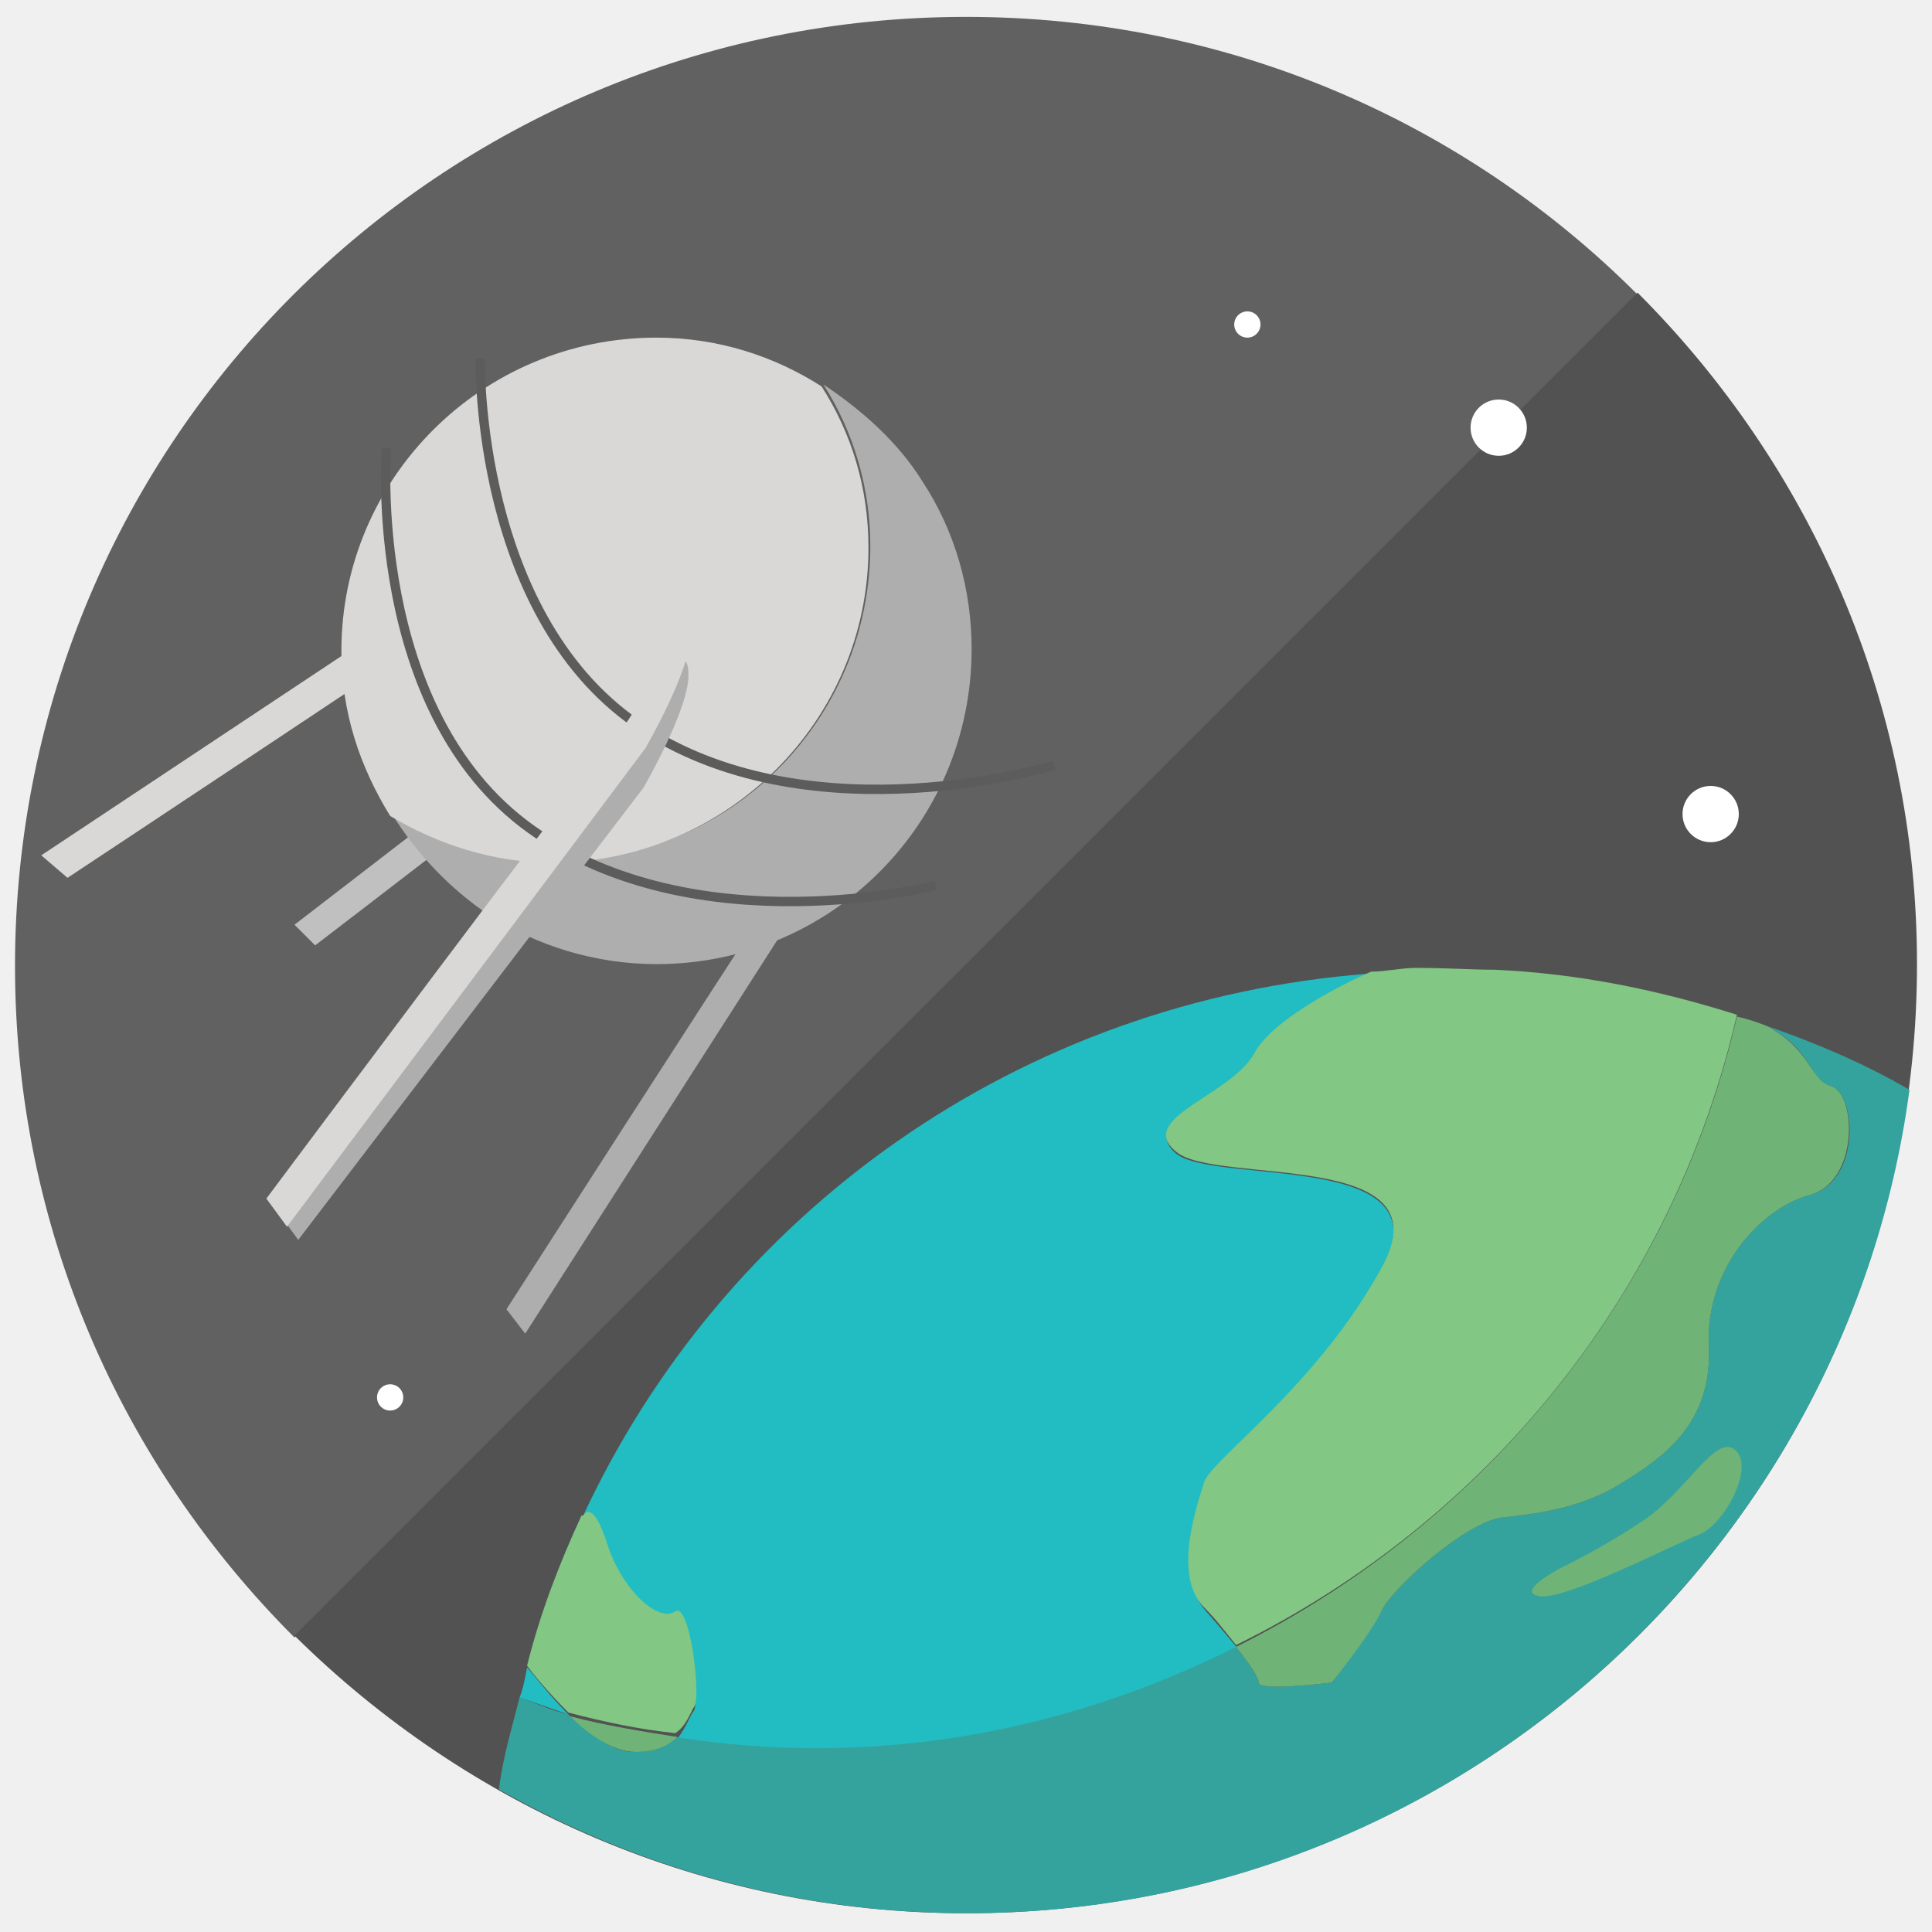
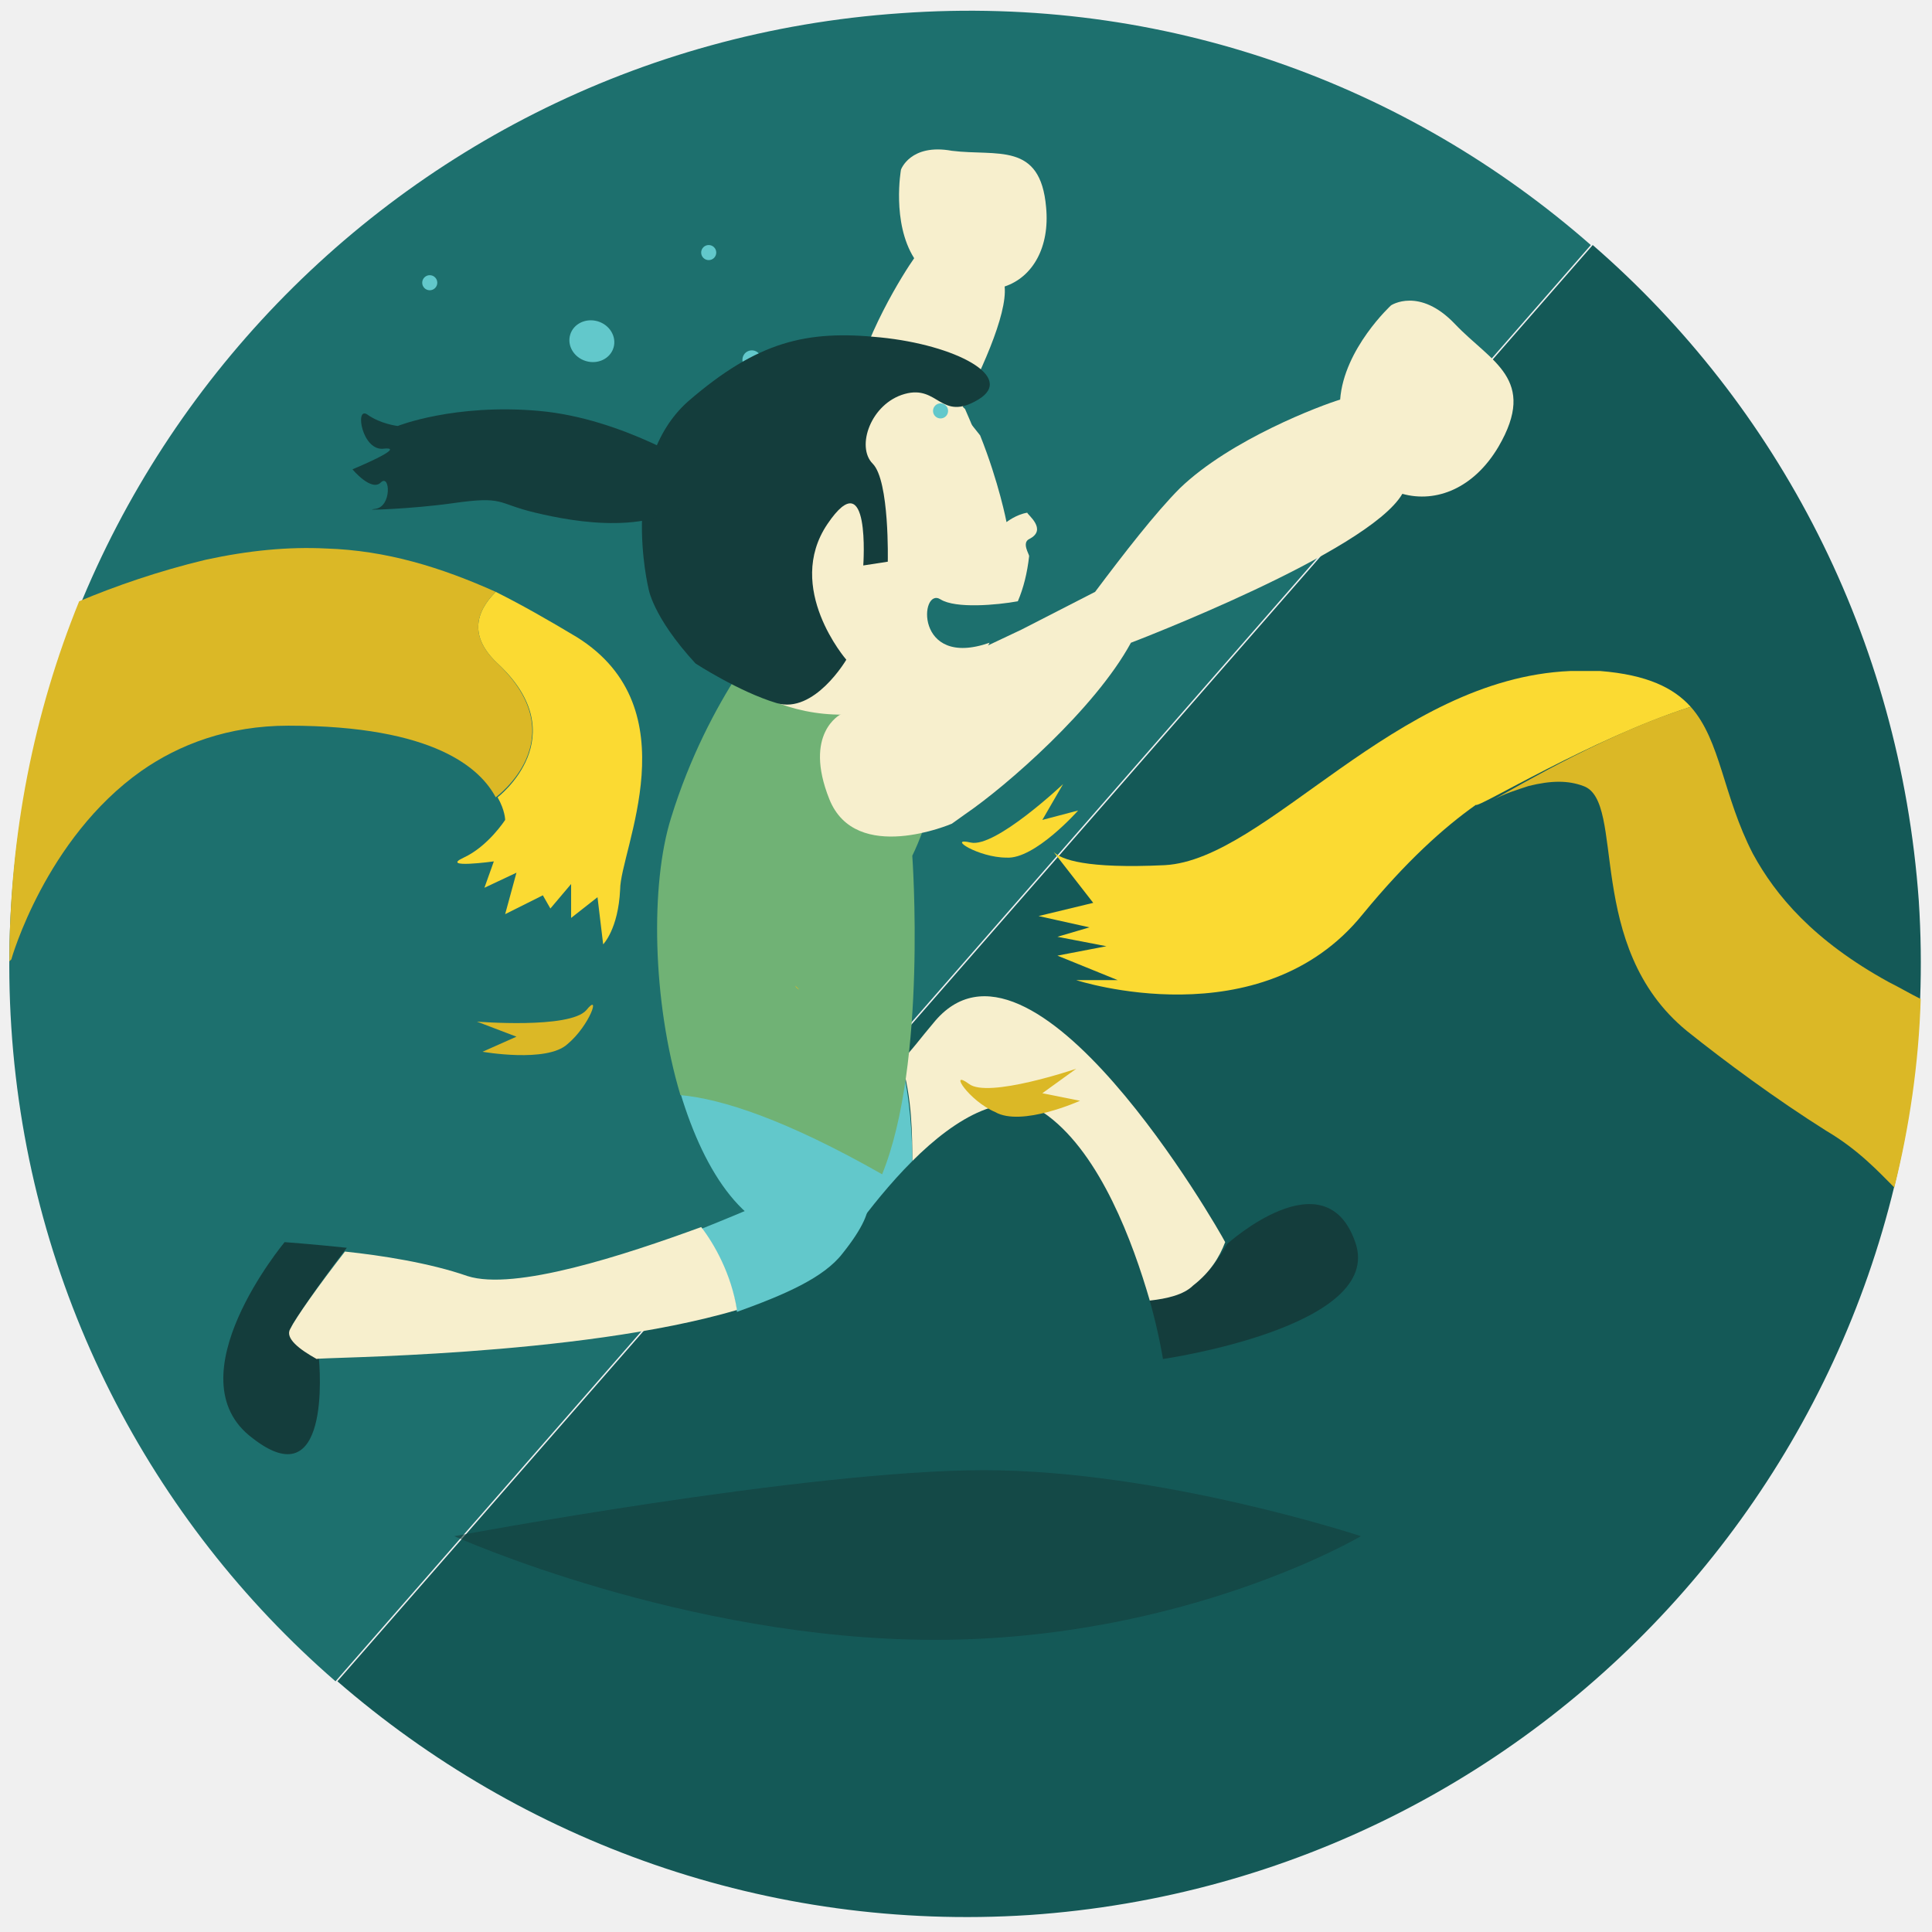
- <svg xmlns="http://www.w3.org/2000/svg" width="103px" height="103px" viewBox="0 0 103 103" version="1.1">
-   <defs />
-   <g id="Page-1" stroke="none" stroke-width="1" fill="none" fill-rule="evenodd">
-     <g id="Badge_Inner">
-       <g id="Group">
-         <g id="Shape">
-           <path d="M51.5,0.9 C23.5,0.9 0.8,23.5 0.8,51.5 C0.8,65.5 6.5,78.1 15.7,87.3 L87.3,15.7 C78.1,6.5 65.5,0.9 51.5,0.9 L51.5,0.9 Z" fill="#616161" />
-           <path d="M87.3,15.6 L15.7,87.2 C24.9,96.3 37.5,102 51.5,102 C79.5,102 102.2,79.4 102.2,51.4 C102.2,37.4 96.5,24.8 87.3,15.6 L87.3,15.6 Z" fill="#525252" />
-         </g>
-         <path d="M41.9,44.1 C41.9,44.1 42.1,46.7 40.7,48.6 C39.4,50.5 27,69.8 27,69.8 L28,71.1 L41.9,49.4 C41.9,49.4 43.7,45.6 43.6,44 C43.4,42.6 41.9,44.1 41.9,44.1 L41.9,44.1 Z" id="Shape" fill="#AEAEAE" />
-         <path d="M32.3,29.7 C32.3,29.7 29.4,29.5 27.3,31 C25.2,32.5 3.6,46.8 3.6,46.8 L2.2,45.6 L26.3,29.6 C26.3,29.6 30.5,27.5 32.3,27.7 C34,27.9 32.3,29.7 32.3,29.7 L32.3,29.7 Z" id="Shape" fill="#D9D8D7" />
-         <path d="M40.1,34.2 C40.1,34.2 37.7,34 36,35.5 C34.3,37 16.8,50.4 16.8,50.4 L15.7,49.3 L35.3,34.2 C35.3,34.2 38.7,32.2 40.2,32.4 C41.5,32.6 40.1,34.2 40.1,34.2 L40.1,34.2 Z" id="Shape" fill="#C1C0C0" />
-         <g transform="translate(18, 18)" id="Shape">
-           <path d="M31.2,7.7 C29.9,5.6 28,3.9 25.9,2.5 C27.5,5 28.4,8 28.4,11.1 C28.4,20.4 20.9,27.9 11.6,27.9 C8.4,27.9 5.4,26.9 2.9,25.4 C4.2,27.5 6,29.4 8.1,30.8 C10.6,32.4 13.7,33.4 17,33.4 C26.3,33.4 33.8,25.9 33.8,16.6 C33.8,13.4 32.9,10.3 31.2,7.7 L31.2,7.7 Z" fill="#AEAEAE" />
-           <path d="M28.3,11.2 C28.3,8 27.4,5.1 25.8,2.6 C23.3,1 20.3,0 17,0 C7.7,0 0.2,7.5 0.2,16.7 C0.2,20 1.2,22.9 2.8,25.5 C5.3,27 8.3,28 11.5,28 C20.8,27.9 28.3,20.4 28.3,11.2 L28.3,11.2 Z" fill="#D9D8D7" />
-         </g>
-         <path d="M85.7,82 C85.7,82 87.8,80.4 89.6,78.5 C91.5,76.6 92.3,73.2 93.6,73.9 C94.8,74.6 93.8,77.9 92.7,78.6 C91.5,79.3 86.4,83.5 85,83.5 C83.6,83.6 85.7,82 85.7,82 L85.7,82 Z" id="Shape" fill="#9BCF81" />
-         <circle id="Oval" fill="#FFFFFF" cx="91.2" cy="43.4" r="1.5" />
-         <circle id="Oval" fill="#FFFFFF" cx="79.9" cy="22.8" r="1.5" />
-         <circle id="Oval" fill="#FFFFFF" cx="66.5" cy="17.3" r="0.7" />
-         <circle id="Oval" fill="#FFFFFF" cx="20.8" cy="74.5" r="0.7" />
-         <g transform="translate(26, 51)" id="Shape">
-           <path d="M38.2,28.1 C38.6,26.8 44.3,22.9 47.7,16.6 C51.1,10.3 38.8,12.2 36.7,10.5 C34.6,8.7 39.7,7.5 40.9,5.2 C41.9,3.3 45.7,1.5 47.1,0.9 C28.3,2.3 12.5,13.7 5,30 L5.1,30 C5.1,30 5.6,29.1 6.4,31.6 C7.2,34.2 9.2,35.6 10,35.1 C10.8,34.5 11.3,39.7 11,40.2 C10.8,40.4 10.6,41.1 10.1,41.7 C12.5,42.1 15,42.3 17.6,42.3 C25.7,42.3 33.2,40.2 40,36.9 C39.5,36.3 39,35.7 38.3,34.9 C36.6,33 37.8,29.4 38.2,28.1 L38.2,28.1 Z" fill="#21BDC2" />
-           <path d="M68.2,3.7 C70.7,5 70.5,6.7 71.6,6.9 C73,7.3 73.2,12 70.5,12.7 C67.9,13.4 64.9,16.6 65.1,20.8 C65.3,25 62.5,26.8 60.4,28.1 C58.3,29.4 56,29.7 54.1,29.9 C52.2,30.1 48.3,33.6 47.7,34.8 C47.1,36 45,38.7 45,38.7 C45,38.7 41.1,39.2 41.1,38.7 C41.1,38.4 40.6,37.7 39.9,36.8 C33.1,40.2 25.6,42.2 17.5,42.2 C15,42.2 12.5,42 10,41.6 C9.6,42.1 9,42.4 7.8,42.4 C6.6,42.4 5.4,41.4 4.3,40.4 C3.4,40.2 2.6,39.8 1.7,39.5 C1.3,41.1 0.8,42.7 0.6,44.4 C8,48.6 16.5,51 25.6,51 C51.3,51 72.5,31.8 75.8,7.1 C73.4,5.7 70.8,4.6 68.2,3.7 L68.2,3.7 Z" fill="#35A39D" />
-           <path d="M2.1,37.9 C2,38.4 1.9,39 1.7,39.5 C2.6,39.8 3.4,40.1 4.3,40.4 C3.2,39.3 2.4,38.2 2.1,37.9 L2.1,37.9 Z" fill="#21BDC2" />
-           <path d="M39.9,36.8 C40.6,37.7 41.1,38.4 41.1,38.7 C41.1,39.2 45,38.7 45,38.7 C45,38.7 47.1,36.1 47.7,34.8 C48.3,33.6 52.2,30.1 54.1,29.9 C56,29.7 58.3,29.4 60.4,28.1 C62.5,26.8 65.3,25 65.1,20.8 C64.9,16.6 67.9,13.4 70.5,12.7 C73.1,12 73,7.3 71.6,6.9 C70.5,6.6 70.6,5 68.2,3.7 C67.7,3.5 67.1,3.3 66.6,3.2 C63.2,17.9 53.3,30.1 39.9,36.8 L39.9,36.8 Z" fill="#70B376" />
-           <path d="M66.6,3.1 C62.5,1.8 58.2,0.9 53.7,0.7 C52.5,0.7 51.1,0.6 49.5,0.6 C48.7,0.6 47.9,0.8 47.1,0.8 C45.7,1.4 41.9,3.3 40.9,5.1 C39.7,7.4 34.5,8.6 36.7,10.4 C38.8,12.2 51.1,10.2 47.7,16.5 C44.3,22.8 38.7,26.7 38.2,28 C37.8,29.3 36.5,33 38.2,34.7 C38.9,35.4 39.4,36.1 39.9,36.7 C53.3,30.1 63.2,17.9 66.6,3.1 L66.6,3.1 Z" fill="#82C783" />
-           <path d="M7.9,42.4 C9.1,42.4 9.7,42 10.1,41.6 C8.2,41.3 6.3,41 4.4,40.5 C5.4,41.5 6.7,42.4 7.9,42.4 L7.9,42.4 Z" fill="#70B376" />
-           <path d="M11,40 C11.4,39.6 10.8,34.4 10,34.9 C9.2,35.5 7.3,34 6.4,31.4 C5.6,28.8 5.1,29.8 5.1,29.8 C5.1,29.8 5.1,29.8 5,29.8 C3.8,32.4 2.8,35 2.1,37.8 C2.3,38.1 3.2,39.2 4.3,40.3 C6.2,40.8 8.1,41.2 10,41.4 C10.6,41 10.8,40.3 11,40 L11,40 Z" fill="#82C783" />
-         </g>
-         <path d="M20.6,23.9 C20.6,23.9 19.5,37.9 28.3,44.2 C37.1,50.5 49.9,47.2 49.9,47.2" id="Shape" stroke="#5C5C5C" stroke-width="0.5" />
-         <path d="M25.6,19.1 C25.6,19.1 25.3,33.1 34.4,38.9 C43.5,44.7 56.2,40.8 56.2,40.8" id="Shape" stroke="#5C5C5C" stroke-width="0.5" />
-         <path d="M83.2,83.6 C83.2,83.6 85.5,82.5 87.7,81 C89.9,79.5 91.5,76.4 92.5,77.3 C93.6,78.2 91.9,81.3 90.6,81.8 C89.3,82.3 83.5,85.3 82.1,85.1 C80.7,84.9 83.2,83.6 83.2,83.6 L83.2,83.6 Z" id="Shape" fill="#70B376" />
-         <path d="M34.8,35.8 C34.8,35.8 34.8,38.9 33,41 C31.2,43 14.8,64.6 14.8,64.6 L15.9,66.1 L34.3,42 C34.3,42 36.8,37.7 36.7,35.9 C36.7,34.1 34.8,35.8 34.8,35.8 L34.8,35.8 Z" id="Shape" fill="#AEAEAE" />
-         <path d="M34.9,33.7 C34.9,33.7 34.9,36.8 33.1,38.9 C31.3,41 14.2,63.9 14.2,63.9 L15.3,65.4 L34.4,39.9 C34.4,39.9 36.9,35.6 36.8,33.8 C36.8,32 34.9,33.7 34.9,33.7 L34.9,33.7 Z" id="Shape" fill="#D9D8D7" />
-       </g>
+ <svg xmlns="http://www.w3.org/2000/svg" version="1.1" id="Layer_1" x="0px" y="0px" viewBox="-138.1 345 102.5 102.5" style="enable-background:new -138.1 345 102.5 102.5;" xml:space="preserve">
+   <style type="text/css">
+ 	.st0{fill:#1D706E;}
+ 	.st1{fill:#145957;}
+ 	.st2{opacity:0.6;fill:#143D3C;}
+ 	.st3{fill:#F7EFCD;}
+ 	.st4{fill:#62C8CB;}
+ 	.st5{fill:#143D3C;}
+ 	.st6{fill:#70B275;}
+ 	.st7{fill:#DBB826;}
+ 	.st8{fill:#FBDA32;}
+ </style>
+   <g>
+     <path class="st0" d="M-90.3,345.7c-27.9,1.9-49,26-47.2,53.8c0.9,13.9,7.4,26.2,17.2,34.7l66.6-76.2   C-63.4,349.5-76.3,344.7-90.3,345.7z" />
+     <path class="st1" d="M-53.6,358l-66.6,76.2c9.8,8.5,22.8,13.3,36.7,12.4c27.9-1.9,49-26,47.2-53.8C-37.3,378.8-43.8,366.5-53.6,358   z" />
+   </g>
+   <path class="st2" d="M-114,426.5c0,0,12.2,5.5,25.5,5.5s22.6-5.5,22.6-5.5s-10.6-3.5-20-3.5S-114,426.5-114,426.5z" />
+   <g>
+     <path class="st3" d="M-86.9,366.7c-0.5-0.5-1.1-0.9-1.8-1.2l2.9,4.1C-86.1,368.6-86.5,367.6-86.9,366.7z" />
+   </g>
+   <g>
+     <path class="st4" d="M-95.3,410.7c1.9,0.1,3.1-1.4,4-3.5c-5.1-2.9-8.5-4-10.7-4.2C-100.7,407.3-98.5,410.6-95.3,410.7z" />
+   </g>
+   <path class="st5" d="M-74.8,413.2c-0.6,0.5-1.4,0.7-2.3,0.8c0.5,1.8,0.7,3.1,0.7,3.1s11.8-1.7,10.2-6.2c-1.6-4.6-6.8,0.1-6.8,0.1  s0,0,0,0C-73.4,411.7-73.9,412.5-74.8,413.2z" />
+   <path class="st3" d="M-82.6,356c0.2,2.1-0.7,3.7-2.2,4.2c0.3,3-5.7,12.5-5.7,12.5c0.5,3.3-0.6,8.4-1.3,10.5l-0.2,0.7  c0,0-2.3,4-5,2.4c-2.7-1.6-1.9-3.3-1.9-3.3l0.2-0.4l3.9-7.4l1.6-3.2c0-2.1,0-4.4,0.3-5.9c0.5-3.1,2.8-6.7,3.3-7.4  c-1.2-1.9-0.7-4.7-0.7-4.7s0.5-1.4,2.7-1C-85.2,353.3-82.9,352.5-82.6,356z" />
+   <g>
+     <path class="st3" d="M-82.5,404.2c2.8,2.1,4.5,6.7,5.4,9.8c0.9-0.1,1.8-0.3,2.3-0.8c0.9-0.7,1.4-1.5,1.7-2.3   c-0.3-0.6-10.3-18.1-15.5-11.6c-0.6,0.7-1.1,1.4-1.7,2c0.6,1.9,0.6,4,0.6,5.3C-87.4,404.3-84.6,402.6-82.5,404.2z" />
+     <path class="st4" d="M-93.9,411.9c0,0,1.8-2.9,4.2-5.3c0-1.2-0.1-3.4-0.6-5.3c-4.8,5.7-9.5,10.3-9.5,10.3L-93.9,411.9z" />
+   </g>
+   <g>
+     <path class="st5" d="M-121.2,416.9c-0.8-0.4-1.7-1-1.4-1.6c0.3-0.5,1.5-2.3,2.9-4.1c-1.9-0.2-3.3-0.3-3.3-0.3s-6,7.2-1.7,10.4   C-120.6,424.5-121.1,417.7-121.2,416.9z" />
+     <g>
+       <path class="st4" d="M-93.4,411.5c4.4-5.5-3.2-3.1-3.2-3.1s-1.8,0.8-4.3,1.8c0.7,0.9,1.6,2.5,1.9,4.4    C-96.5,413.7-94.4,412.8-93.4,411.5z" />
+       <path class="st3" d="M-121.3,417.1C-121.3,417-121.3,417-121.3,417.1c0-0.1,13.8-0.1,22.3-2.6c-0.3-1.9-1.2-3.5-1.9-4.4    c-4.1,1.5-9.9,3.4-12.4,2.6c-2-0.7-4.6-1.1-6.5-1.3c-1.4,1.8-2.6,3.5-2.9,4.1C-123,416-122.2,416.6-121.3,417.1z" />
    </g>
  </g>
+   <path class="st6" d="M-89.7,390.4c0,0,3.4-6.7-0.5-9.5c-3.9-2.8-3.9-2.8-3.9-2.8l-2.8-0.1c0,0-3.6,3.9-5.6,10.4  c-1.1,3.5-1,9.7,0.5,14.7c2.2,0.2,5.6,1.3,10.7,4.2C-88.9,401.4-89.7,390.4-89.7,390.4z" />
+   <path class="st3" d="M-58.6,368.7c-1.3,2.2-3.3,3-5.1,2.5c-1.8,3.1-14.4,7.9-14.4,7.9c-1.9,3.5-6.6,7.6-8.8,9.1l-0.7,0.5  c0,0-5.1,2.2-6.5-1.3s0.6-4.5,0.6-4.5l0.5-0.2l9.1-4.3l3.9-2c1.5-2,3.2-4.2,4.5-5.5c2.7-2.6,7.5-4.4,8.5-4.7c0.2-2.7,2.7-5,2.7-5  s1.5-1,3.4,1S-56.5,365.1-58.6,368.7z" />
+   <ellipse transform="matrix(0.958 0.2868 -0.2868 0.958 99.6557 45.8536)" class="st4" cx="-106.7" cy="363.1" rx="1.2" ry="1.1" />
+   <ellipse transform="matrix(0.958 0.2868 -0.2868 0.958 100.2878 43.4431)" class="st4" cx="-98.2" cy="364.1" rx="0.5" ry="0.5" />
+   <ellipse transform="matrix(0.958 0.2868 -0.2868 0.958 103.2254 44.0776)" class="st4" cx="-98.9" cy="374.4" rx="0.5" ry="0.5" />
+   <ellipse transform="matrix(0.958 0.2868 -0.2868 0.958 100.969 46.9875)" class="st4" cx="-109.9" cy="368.2" rx="0.5" ry="0.5" />
+   <ellipse transform="matrix(0.958 0.2868 -0.2868 0.958 101.604 40.8532)" class="st4" cx="-88.7" cy="367.3" rx="0.5" ry="0.5" />
+   <path class="st7" d="M-95.7,397.5l-0.2-0.2C-95.9,397.3-95.9,397.4-95.7,397.5z" />
+   <path class="st8" d="M-107.5,378.8c-1.5-0.9-2.9-1.7-4.3-2.4c-1.1,1.1-1.4,2.4,0.1,3.8c4.2,3.9,0,7.1,0,7.1c0.4,0.7,0.4,1.2,0.4,1.2  s-0.9,1.4-2.2,2c-1.3,0.6,1.6,0.2,1.6,0.2l-0.5,1.4l1.7-0.8l-0.6,2.2l2-1l0.4,0.7l1.1-1.3v1.8l1.4-1.1l0.3,2.5c0,0,0.8-0.8,0.9-2.9  C-105.2,390.1-101.4,382.6-107.5,378.8z" />
+   <path class="st8" d="M-48.4,382.5c-0.9-1-2.3-1.7-4.8-1.9c-0.6,0-1.1,0-1.6,0c-9.3,0.4-16.1,10-21.5,10.3c-4.2,0.2-5.5-0.3-5.9-0.7  l2.1,2.7l-2.9,0.7l2.7,0.6l-1.7,0.5l2.6,0.5l-2.6,0.5l3.2,1.3h-2.2c0,0,9.8,3.2,15.2-3.5c2.3-2.8,4.3-4.6,6-5.8l0,0  C-59.7,387.9-53.7,384.2-48.4,382.5z" />
+   <path class="st7" d="M-36.2,398c-0.1,3.4-0.6,6.8-1.4,10c-0.8-0.8-1.9-2-3.6-3c-2.7-1.7-5.4-3.7-7.4-5.3c-5.5-4.5-3.2-12.2-5.5-13  c-0.8-0.3-1.7-0.3-2.9,0c-0.6,0.2-1.3,0.4-2,0.8c1.8-1,6.4-3.7,10.6-5c1.6,1.8,1.7,4.7,3.3,7.8c1.2,2.2,3.2,4.6,7.2,6.8  C-37.3,397.4-36.8,397.7-36.2,398z" />
+   <path class="st7" d="M-80.8,403.4l-2-0.4l1.8-1.3c0,0-4.7,1.6-5.7,0.8c-1.1-0.8,0,0.9,1.4,1.5C-83.9,404.8-80.8,403.4-80.8,403.4z" />
+   <path class="st7" d="M-112.5,400.8l1.8-0.8l-2.1-0.8c0,0,4.9,0.4,5.8-0.6c0.8-1,0.2,0.8-1,1.8C-109.1,401.4-112.5,400.8-112.5,400.8  z" />
+   <path class="st8" d="M-80.9,388l-1.9,0.5l1.1-1.9c0,0-3.6,3.4-4.9,3.1s0.4,0.8,1.9,0.8C-83.2,390.6-80.9,388-80.9,388z" />
+   <g>
+     <path class="st3" d="M-88.2,376.8c0.8,0.5,3,0.3,4.1,0.1c0.3-0.7,0.5-1.5,0.6-2.4c0-0.1-0.4-0.7,0-0.9c1-0.5-0.1-1.3-0.1-1.4   c-0.6,0.1-1.1,0.5-1.1,0.5s-0.4-2.1-1.4-4.6l-3.1-3.9c-1.4-0.7-3-1-4.7-0.9c-5.4,0.3-9.6,4.9-9.3,10.3c0.3,5.4,4.9,9.6,10.3,9.3   c4-0.2,5.8-0.8,7.3-3.8C-89.6,380.5-89.3,376.1-88.2,376.8z" />
+   </g>
+   <path class="st5" d="M-101.2,380.2c0,0,2.3,1.5,4.3,2.1c2,0.6,3.7-2.3,3.7-2.3s-3.3-3.8-1-7.2c2.3-3.4,1.9,2.2,1.9,2.2l1.3-0.2  c0,0,0.1-4.3-0.8-5.2s-0.1-3.2,1.7-3.7c1.8-0.5,1.9,1.5,3.9,0.3c2-1.2-1.2-2.9-5.2-3.3c-3.9-0.4-6.5,0.2-10.2,3.4  c-3.7,3.3-2.1,9.9-2.1,9.9S-103.5,377.7-101.2,380.2z" />
+   <path class="st5" d="M-100.9,369.9c0,0-4.1-2.7-8.6-3.1s-7.5,0.8-7.5,0.8s-0.9-0.1-1.6-0.6c-0.7-0.5-0.3,2,0.9,1.8  c1.2-0.1-1.7,1.1-1.7,1.1s1,1.2,1.5,0.7c0.5-0.5,0.6,1.3-0.3,1.4c-0.9,0.1,2,0,4.1-0.3c2.8-0.4,2.3,0,4.4,0.5c2.1,0.5,6.4,1.3,8.7-1  C-98.9,368.9-100.9,369.9-100.9,369.9z" />
+   <g>
+     <path class="st7" d="M-111.8,387.3c-0.8-1.5-3.2-3.8-11-3.8c-3.2,0-5.8,1-7.8,2.4c-5.1,3.6-6.9,10-6.9,10l-0.1,0.1   c0-6.7,1.3-13.2,3.7-19.1c1.9-0.8,4.2-1.6,6.7-2.2c2.3-0.5,4.4-0.7,6.4-0.6c3.2,0.1,6.1,1,9,2.3c-1.1,1.1-1.4,2.4,0.1,3.8   C-107.5,384.2-111.8,387.3-111.8,387.3z" />
+   </g>
+   <circle class="st4" cx="-100.5" cy="358.4" r="0.4" />
+   <circle class="st4" cx="-115.3" cy="360" r="0.4" />
+   <circle class="st4" cx="-88.2" cy="366.8" r="0.4" />
</svg>
